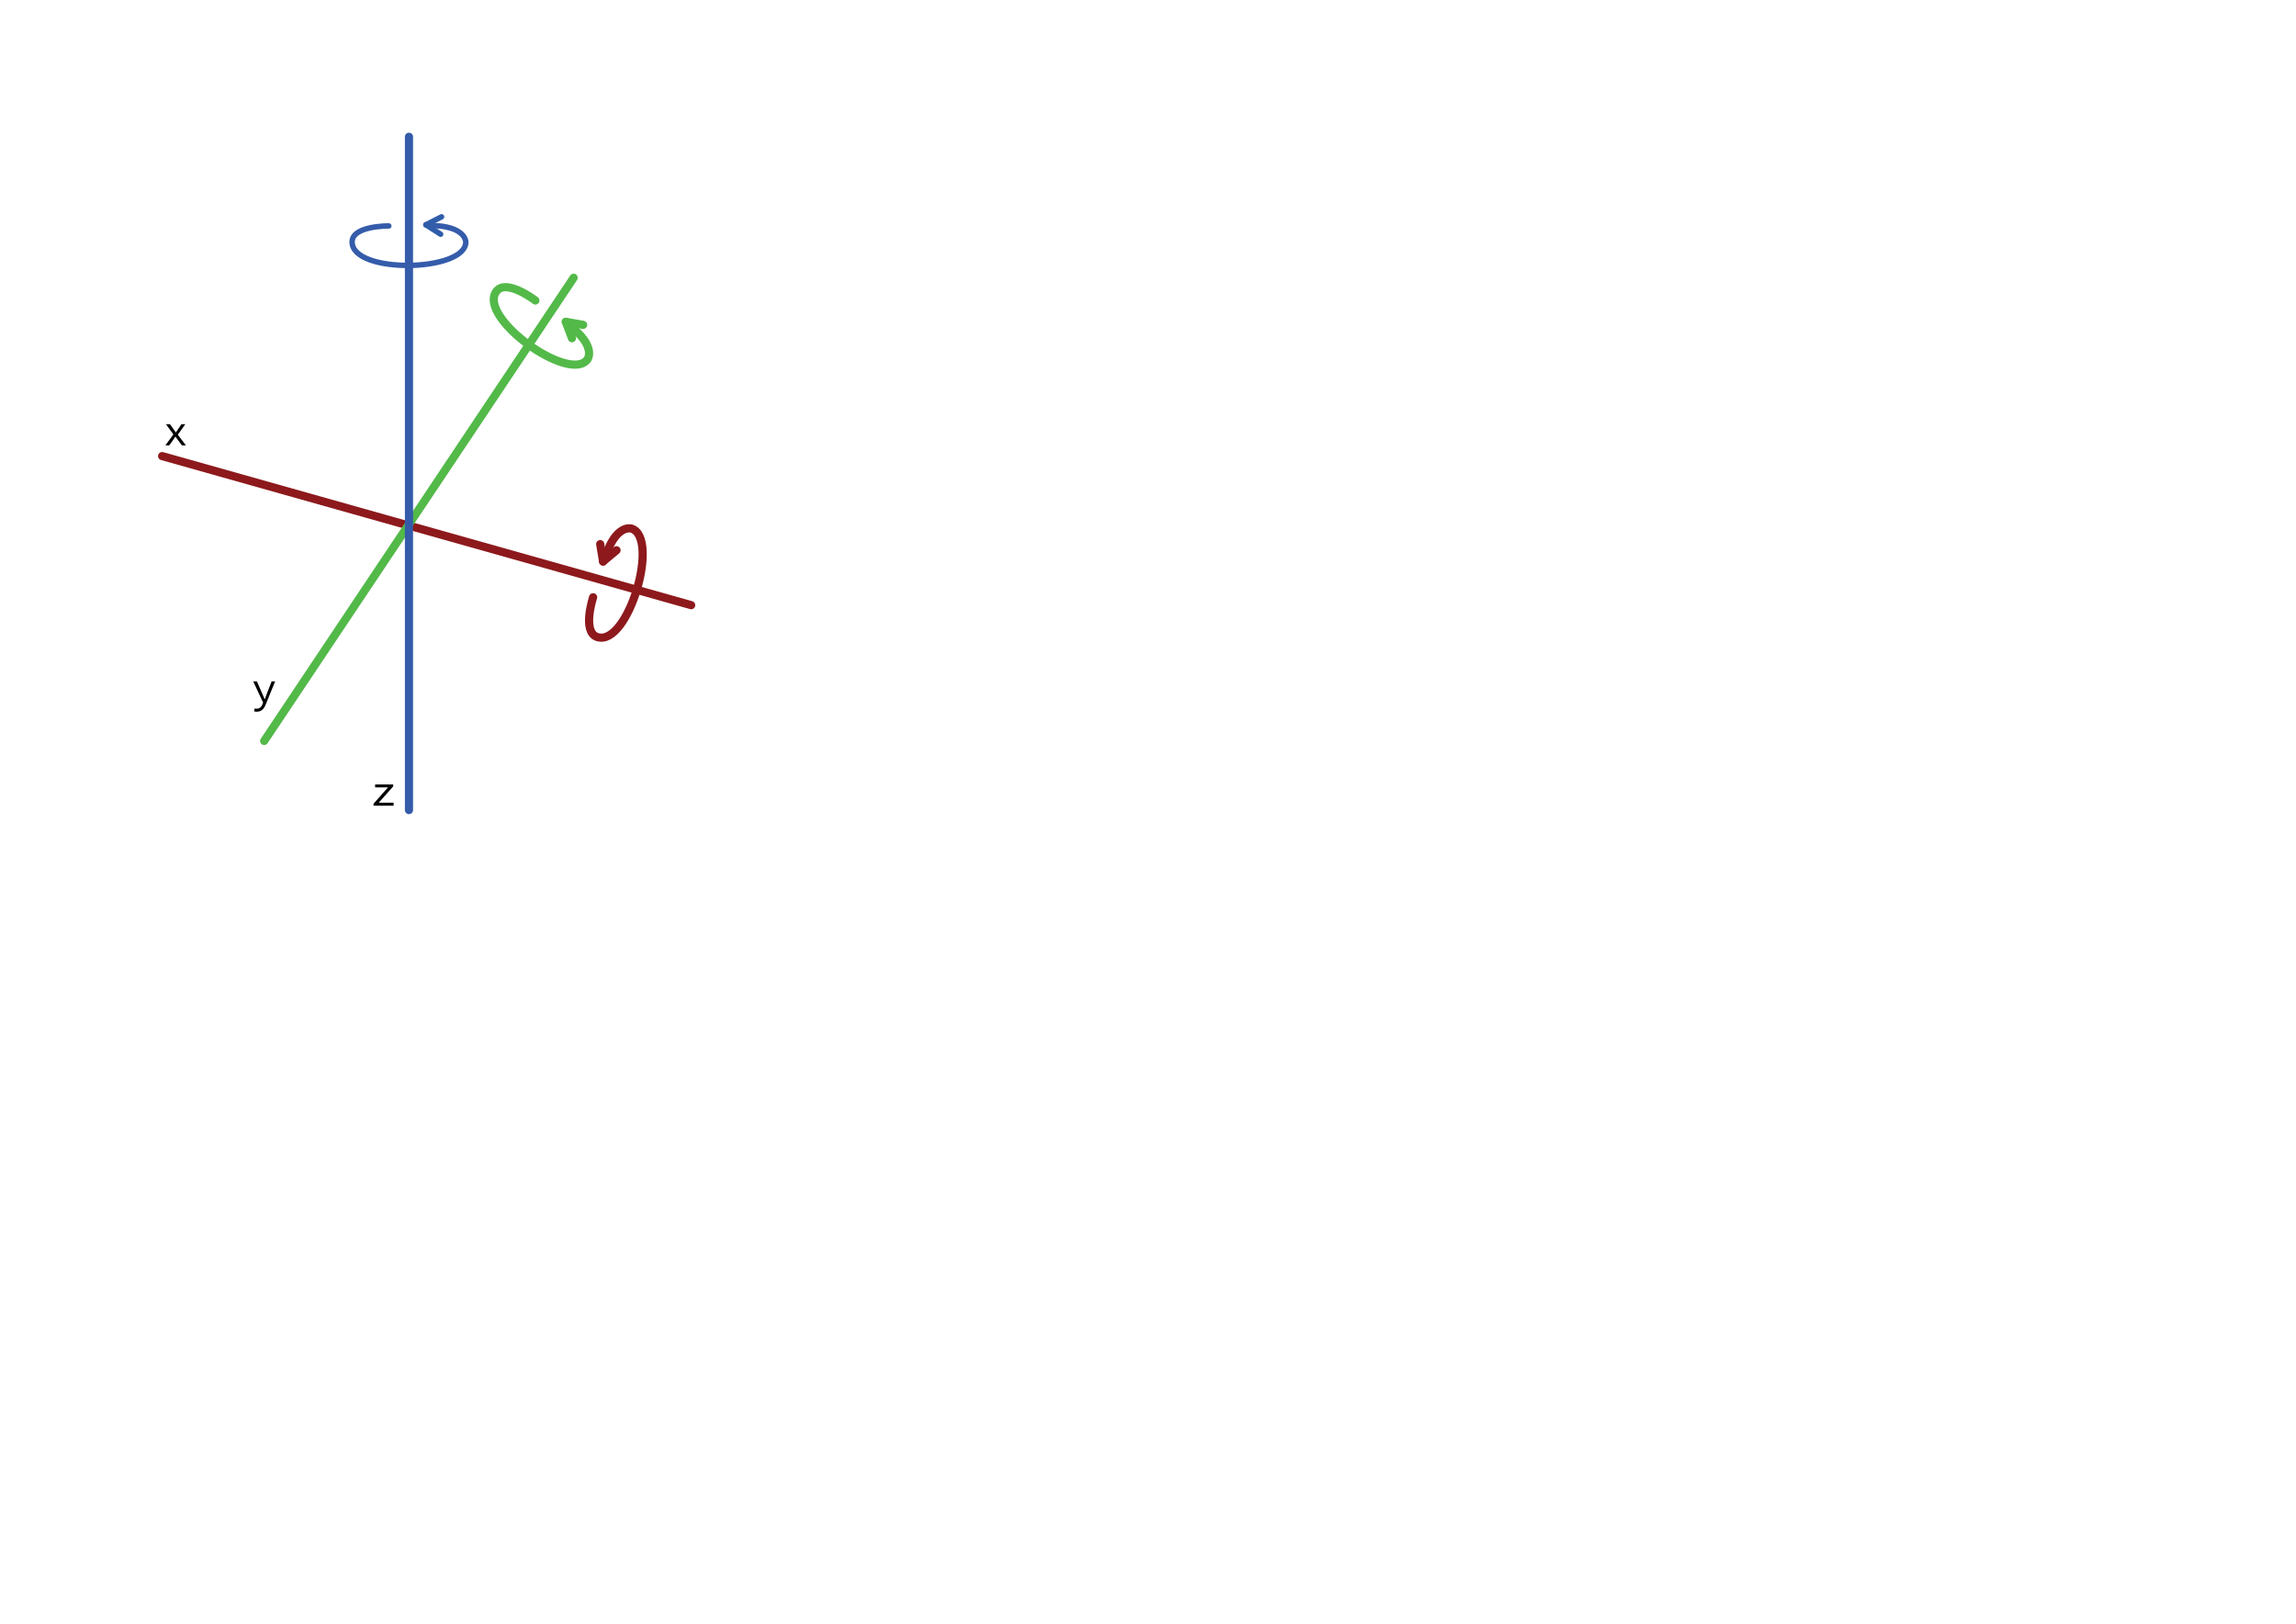
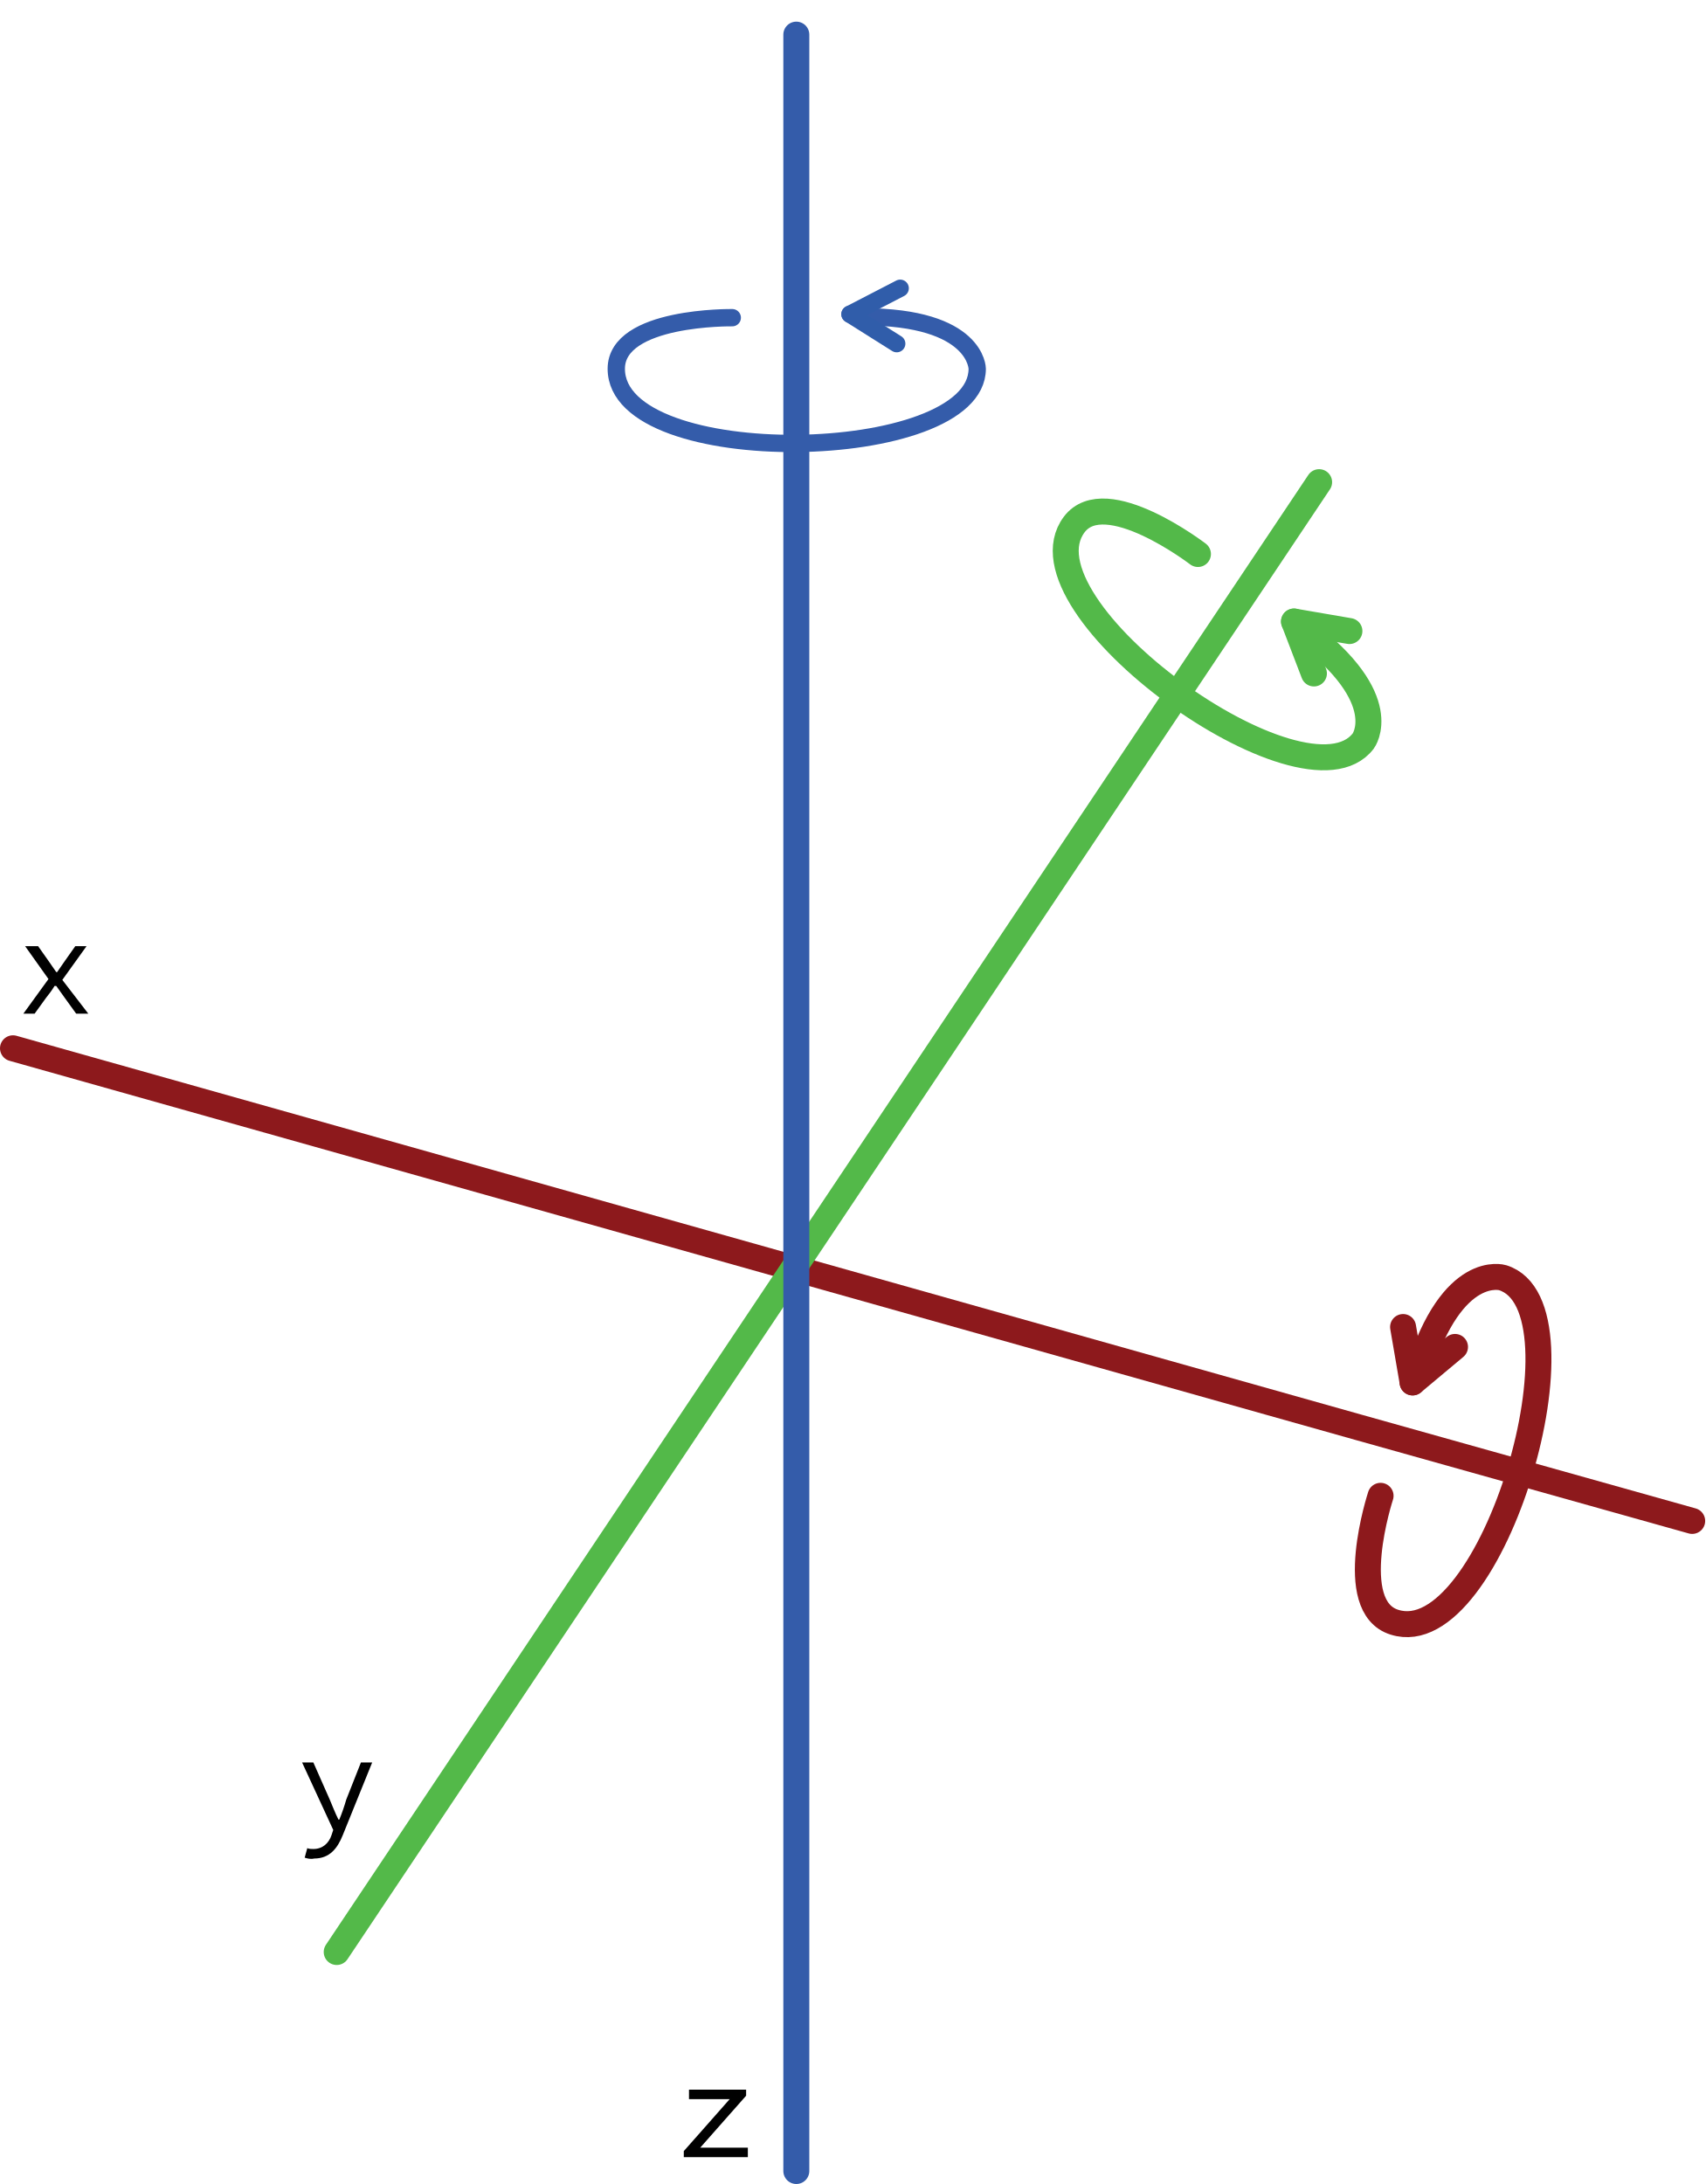
- <svg xmlns="http://www.w3.org/2000/svg" version="1.1" id="Layer_1" x="0px" y="0px" viewBox="0 0 841.89 595.28" style="enable-background:new 0 0 841.89 595.28;" xml:space="preserve">
+ <svg xmlns="http://www.w3.org/2000/svg" version="1.1" id="Layer_1" x="0px" y="0px" viewBox="0 0 197 252.3" style="enable-background:new 0 0 197 252.3;" xml:space="preserve">
  <style type="text/css">
	.st0{fill:none;stroke:#345CAA;stroke-width:2;stroke-linecap:round;stroke-linejoin:round;stroke-miterlimit:10;}
	.st1{fill:none;stroke:#305DAA;stroke-width:2;stroke-linecap:round;stroke-linejoin:round;stroke-miterlimit:10;}
	.st2{fill:none;stroke:#8D191C;stroke-width:3;stroke-linecap:round;stroke-linejoin:round;stroke-miterlimit:10;}
	.st3{fill:#DC8843;stroke:#565656;stroke-width:3;stroke-linecap:round;stroke-linejoin:round;stroke-miterlimit:10;}
	.st4{fill:#DC8843;stroke:#8D191C;stroke-width:3;stroke-linecap:round;stroke-linejoin:round;stroke-miterlimit:10;}
	.st5{fill:none;stroke:#53B949;stroke-width:3;stroke-linecap:round;stroke-linejoin:round;stroke-miterlimit:10;}
	.st6{fill:none;stroke:#345CAA;stroke-width:3;stroke-linecap:round;stroke-linejoin:round;stroke-miterlimit:10;}
	.st7{fill:#010101;}
</style>
  <g>
-     <path class="st0" d="M142.56,82.84c0,0-13.45-0.17-13.45,5.86c0,11.86,41.69,11.07,41.69,0c0,0,0-6.03-13.18-6.02" />
+     <path class="st0" d="M84.6,36.7c0,0-13.4-0.2-13.4,5.9c0,11.9,41.7,11.1,41.7,0c0,0,0-6-13.2-6" />
    <g>
-       <line class="st1" x1="156.16" y1="82.41" x2="161.57" y2="85.87" />
-       <line class="st1" x1="156.16" y1="82.41" x2="161.91" y2="79.49" />
+       <line class="st1" x1="98.2" y1="36.3" x2="103.6" y2="39.7" />
+       <line class="st1" x1="98.2" y1="36.3" x2="104" y2="33.3" />
    </g>
  </g>
  <g>
-     <path class="st2" d="M217.48,218.97c0,0-4.19,12.78,1.56,14.59c11.32,3.55,23.05-36.46,12.49-39.78c0,0-5.75-1.81-9.69,10.77" />
+     <path class="st2" d="M159.5,172.8c0,0-4.2,12.8,1.6,14.6c11.3,3.6,23.1-36.5,12.5-39.8c0,0-5.8-1.8-9.7,10.8" />
    <g>
-       <line class="st2" x1="221.14" y1="205.85" x2="226.07" y2="201.73" />
-       <line class="st2" x1="221.14" y1="205.85" x2="220.08" y2="199.49" />
+       <line class="st2" x1="163.2" y1="159.7" x2="168.1" y2="155.6" />
+       <line class="st2" x1="163.2" y1="159.7" x2="162.1" y2="153.3" />
    </g>
  </g>
-   <path class="st3" d="M150.36,46.16" />
+   <path class="st3" d="M92.4,0" />
  <g>
-     <polyline class="st4" points="59.45,167.21 214.96,211.02 253.43,221.86  " />
+     <polyline class="st4" points="1.5,121.1 157,164.9 195.5,175.7  " />
  </g>
  <g>
    <g>
-       <path class="st5" d="M196.31,110.17c0,0-10.67-8.19-14.28-3.37c-7.11,9.5,26.74,33.85,33.37,24.98c0,0,3.61-4.82-6.94-12.72" />
+       <path class="st5" d="M138.4,64c0,0-10.7-8.2-14.3-3.4c-7.1,9.5,26.7,33.8,33.4,25c0,0,3.6-4.8-6.9-12.7" />
      <g>
-         <line class="st5" x1="207.46" y1="117.98" x2="209.72" y2="124" />
-         <line class="st5" x1="207.46" y1="117.98" x2="213.82" y2="119.1" />
+         <line class="st5" x1="149.5" y1="71.8" x2="151.8" y2="77.8" />
+         <line class="st5" x1="149.5" y1="71.8" x2="155.9" y2="72.9" />
      </g>
    </g>
    <g>
-       <line class="st5" x1="210.34" y1="101.84" x2="96.87" y2="271.64" />
+       <line class="st5" x1="152.4" y1="55.7" x2="38.9" y2="225.5" />
    </g>
  </g>
  <g>
-     <line class="st6" x1="149.96" y1="296.98" x2="149.96" y2="50.15" />
+     <line class="st6" x1="92" y1="250.8" x2="92" y2="4" />
  </g>
  <g>
    <g>
      <g>
-         <path class="st7" d="M63.57,159.26l-2.72-3.75h1.46l1.23,1.7c0.27,0.43,0.59,0.9,0.91,1.31h0.06c0.29-0.42,0.61-0.9,0.88-1.33     l1.15-1.68h1.41l-2.75,3.86l2.98,3.92h-1.47l-1.34-1.79c-0.34-0.43-0.69-0.96-1.02-1.41h-0.06c-0.32,0.46-0.64,0.93-0.96,1.42     l-1.28,1.78h-1.41L63.57,159.26z" />
+         <path class="st7" d="M5.6,113.1l-2.7-3.8h1.5l1.2,1.7c0.3,0.4,0.6,0.9,0.9,1.3h0.1c0.3-0.4,0.6-0.9,0.9-1.3l1.2-1.7H10l-2.8,3.9     l3,3.9H8.8l-1.3-1.8c-0.3-0.4-0.7-1-1-1.4H6.3c-0.3,0.5-0.6,0.9-1,1.4l-1.3,1.8H2.7L5.6,113.1z" />
      </g>
    </g>
  </g>
  <g>
    <g>
      <g>
-         <path class="st7" d="M136.96,294.67l5.31-6h-4.72v-1.07h6.63v0.7l-5.31,5.99h5.46v1.09h-7.36v-0.71H136.96z" />
+         <path class="st7" d="M79,248.5l5.3-6h-4.7v-1.1h6.6v0.7l-5.3,6h5.5v1.1H79L79,248.5L79,248.5z" />
      </g>
    </g>
  </g>
  <g>
    <g>
-       <path class="st7" d="M93.15,260.78l0.27-1.06c0.21,0.06,0.46,0.11,0.7,0.11c1.09,0,1.75-0.69,2.13-1.65l0.22-0.58l-3.62-7.8h1.34    l1.89,4.29c0.3,0.69,0.64,1.5,0.96,2.26h0.06c0.27-0.74,0.58-1.55,0.83-2.26l1.68-4.29h1.28l-3.44,8.42    c-0.58,1.54-1.52,2.71-3.3,2.71C93.81,260.94,93.42,260.87,93.15,260.78z" />
+       <path class="st7" d="M35.2,214.6l0.3-1.1c0.2,0.1,0.5,0.1,0.7,0.1c1.1,0,1.8-0.7,2.1-1.6l0.2-0.6l-3.6-7.8h1.3l1.9,4.3    c0.3,0.7,0.6,1.5,1,2.3h0.1c0.3-0.7,0.6-1.6,0.8-2.3l1.7-4.3h1.3l-3.4,8.4c-0.6,1.5-1.5,2.7-3.3,2.7    C35.9,214.8,35.5,214.7,35.2,214.6z" />
    </g>
  </g>
</svg>
